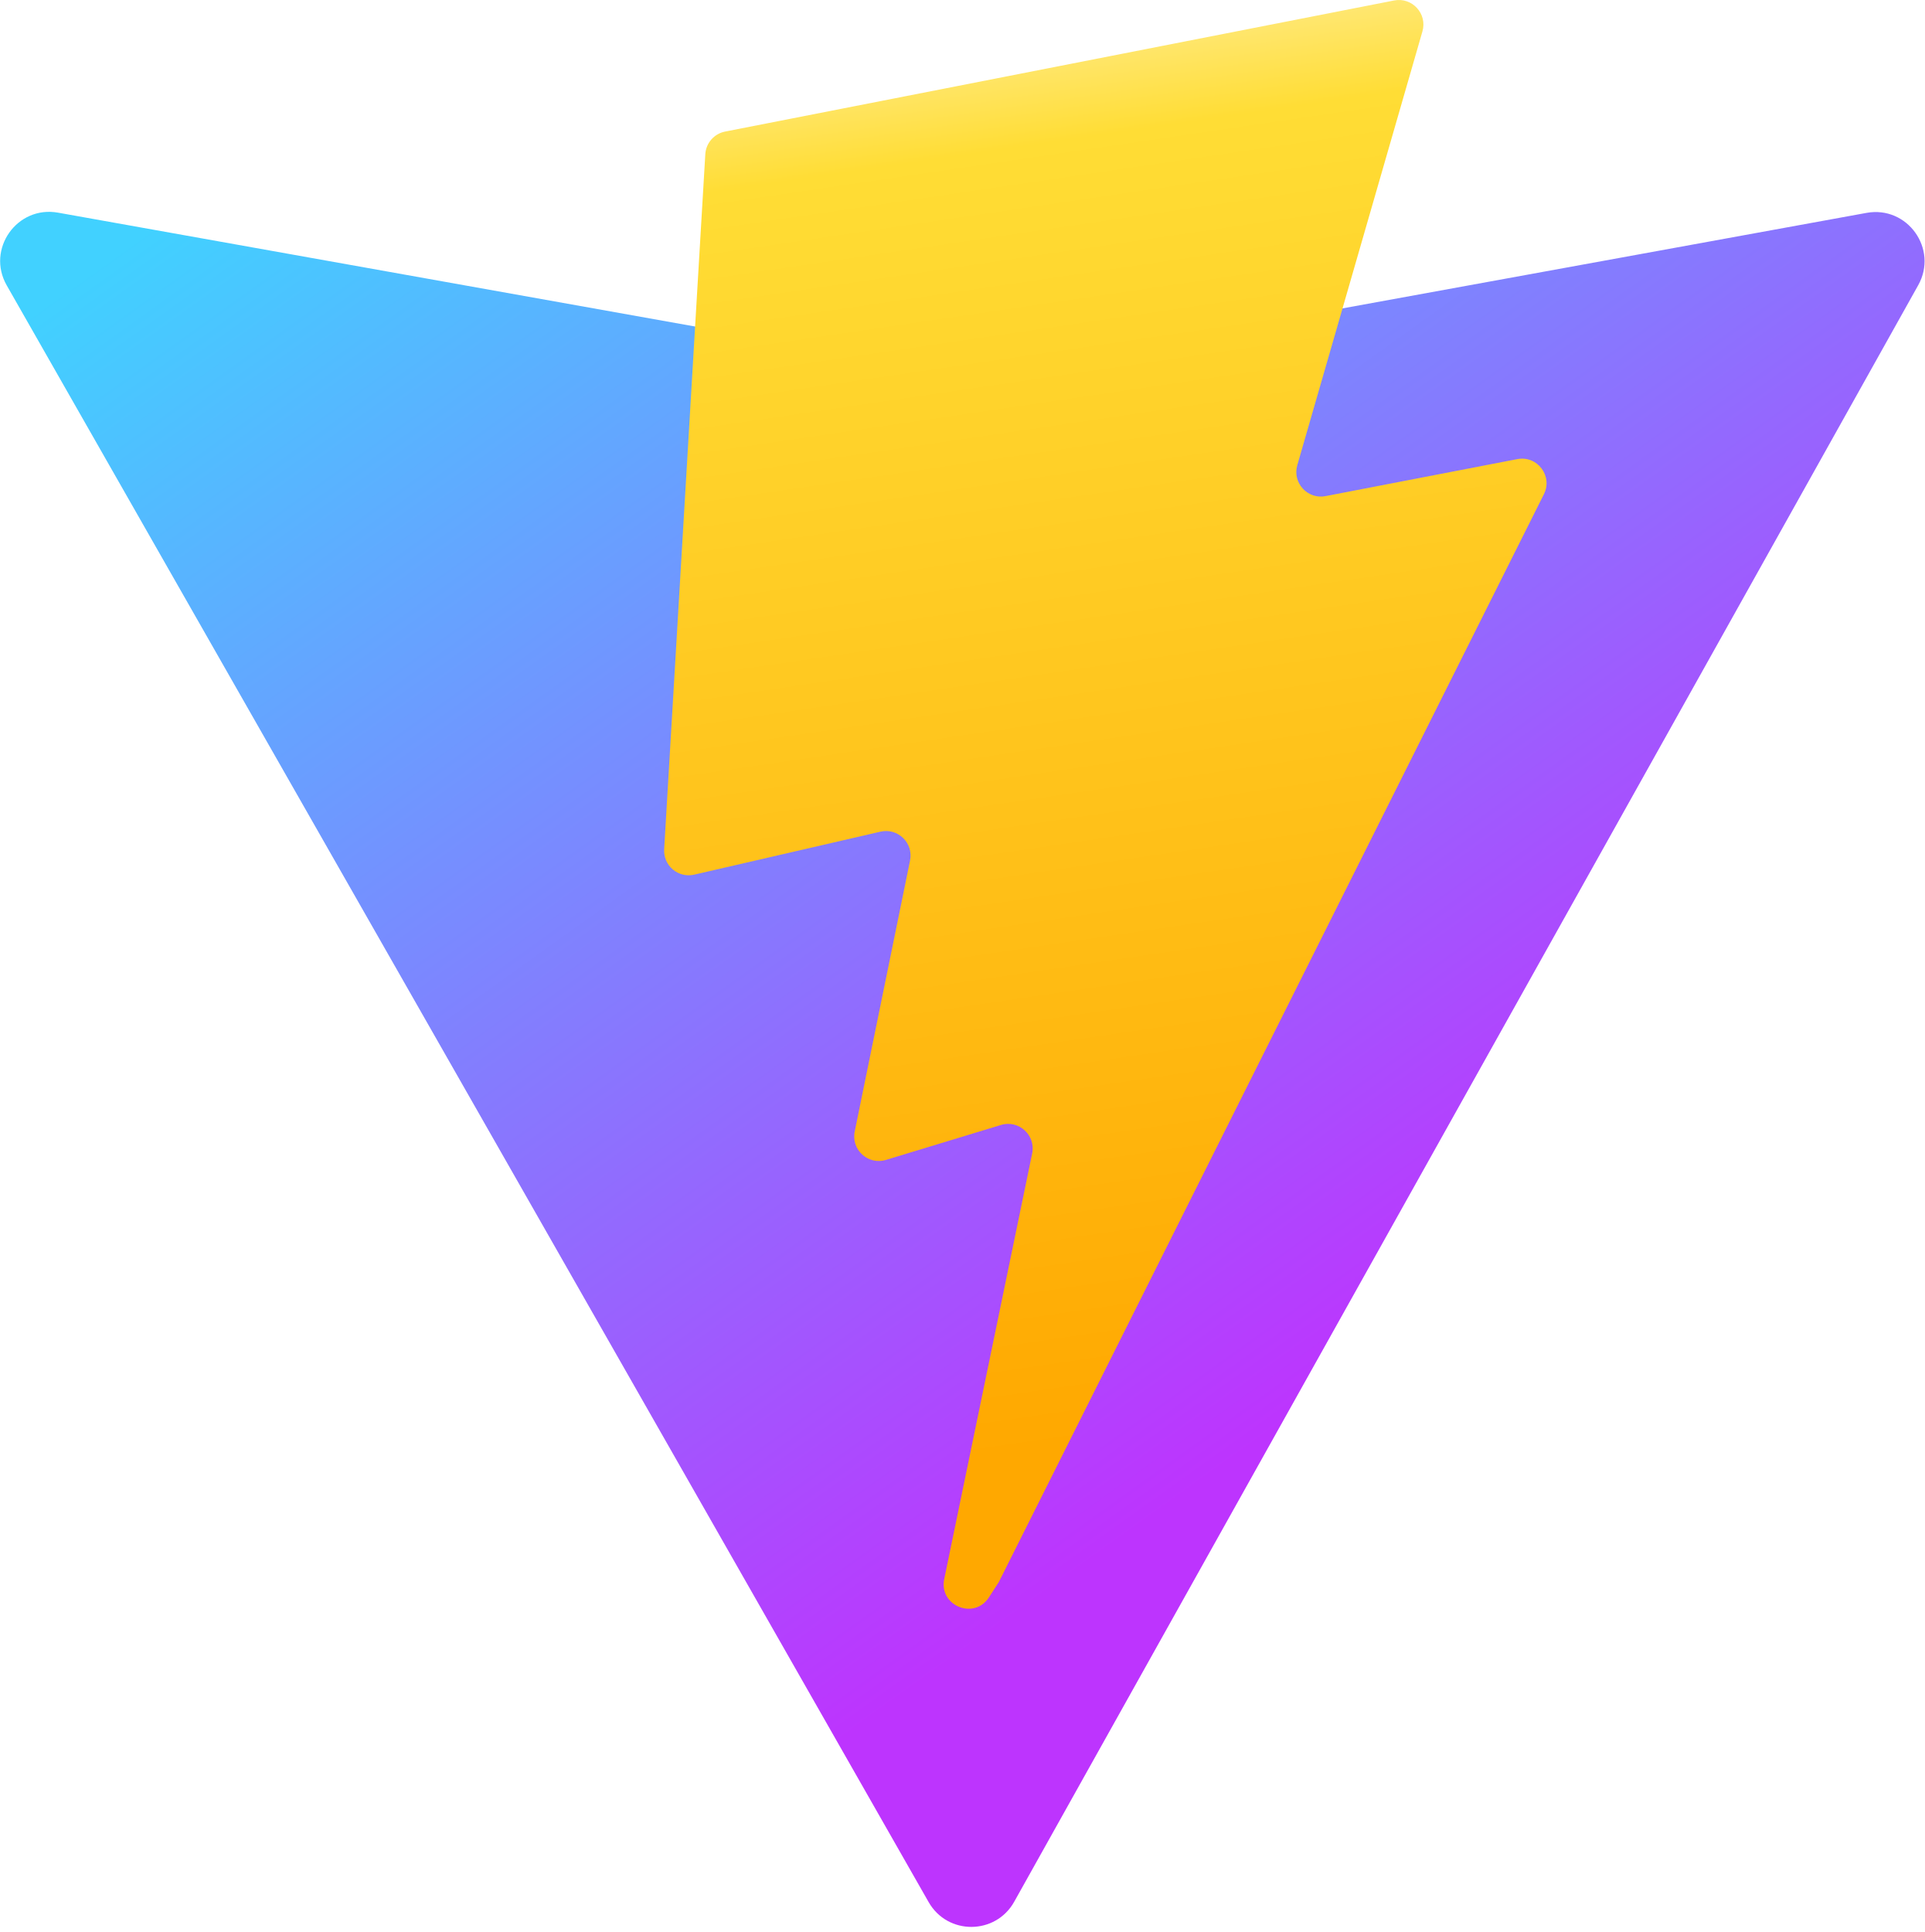
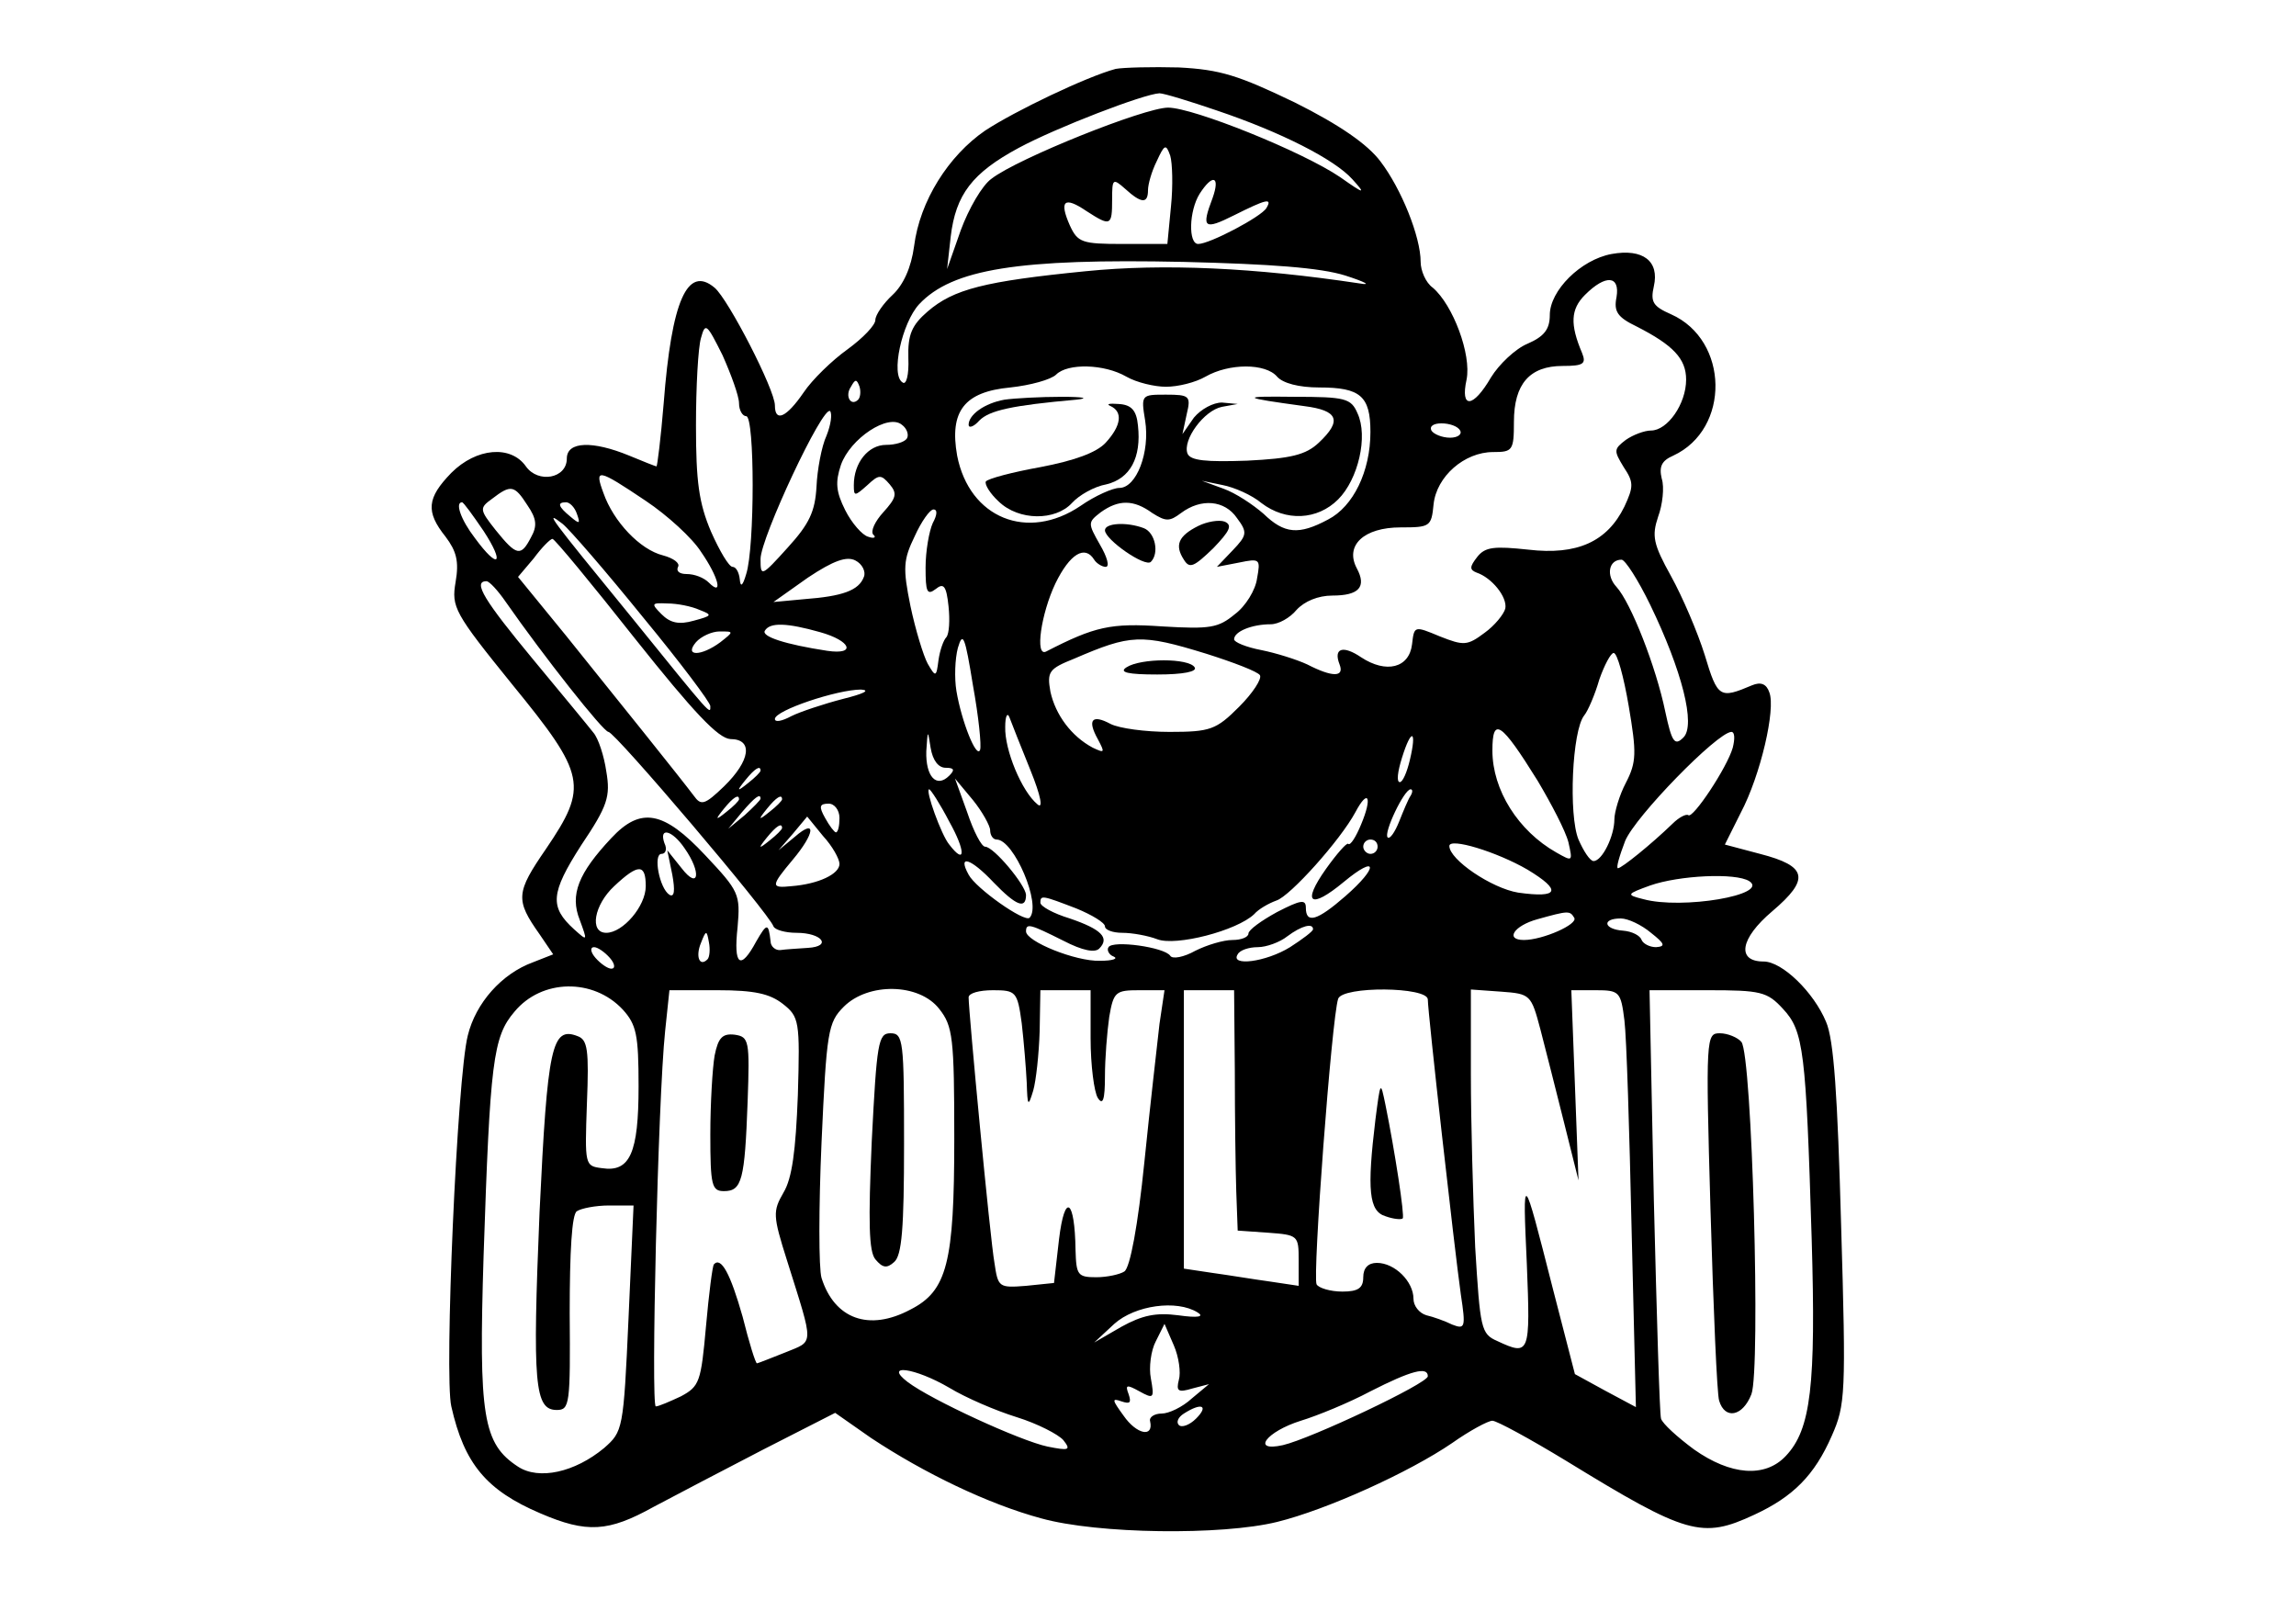
- <svg xmlns="http://www.w3.org/2000/svg" aria-hidden="true" role="img" class="iconify iconify--logos" width="31.88" height="32" preserveAspectRatio="xMidYMid meet" viewBox="0 0 256 257">
-   <defs>
-     <linearGradient id="IconifyId1813088fe1fbc01fb466" x1="-.828%" x2="57.636%" y1="7.652%" y2="78.411%">
-       <stop offset="0%" stop-color="#41D1FF" />
-       <stop offset="100%" stop-color="#BD34FE" />
-     </linearGradient>
-     <linearGradient id="IconifyId1813088fe1fbc01fb467" x1="43.376%" x2="50.316%" y1="2.242%" y2="89.03%">
-       <stop offset="0%" stop-color="#FFEA83" />
-       <stop offset="8.333%" stop-color="#FFDD35" />
-       <stop offset="100%" stop-color="#FFA800" />
-     </linearGradient>
-   </defs>
-   <path fill="url(#IconifyId1813088fe1fbc01fb466)" d="M255.153 37.938L134.897 252.976c-2.483 4.44-8.862 4.466-11.382.048L.875 37.958c-2.746-4.814 1.371-10.646 6.827-9.67l120.385 21.517a6.537 6.537 0 0 0 2.322-.004l117.867-21.483c5.438-.991 9.574 4.796 6.877 9.62Z" />
-   <path fill="url(#IconifyId1813088fe1fbc01fb467)" d="M185.432.063L96.44 17.501a3.268 3.268 0 0 0-2.634 3.014l-5.474 92.456a3.268 3.268 0 0 0 3.997 3.378l24.777-5.718c2.318-.535 4.413 1.507 3.936 3.838l-7.361 36.047c-.495 2.426 1.782 4.5 4.151 3.78l15.304-4.649c2.372-.72 4.652 1.36 4.15 3.788l-11.698 56.621c-.732 3.542 3.979 5.473 5.943 2.437l1.313-2.028l72.516-144.72c1.215-2.423-.88-5.186-3.54-4.672l-25.505 4.922c-2.396.462-4.435-1.77-3.759-4.114l16.646-57.705c.677-2.35-1.37-4.583-3.769-4.113Z" />
+ <svg xmlns="http://www.w3.org/2000/svg" version="1.0" width="320pt" height="226pt" viewBox="0 0 320 226" preserveAspectRatio="xMidYMid meet">
+   <g transform="translate(0,226) scale(0.1,-0.1)" fill="#000000" stroke="none">
+     <path d="M1555 2164 c-41 -11 -141 -59 -182 -86 -51 -35 -91 -98 -99 -161 -4 -30 -15 -54 -30 -68 -13 -12 -24 -28 -24 -35 0 -7 -17 -25 -39 -41 -21 -15 -49 -42 -61 -60 -24 -35 -40 -42 -40 -18 0 22 -65 148 -84 164 -38 32 -60 -18 -71 -161 -4 -49 -9 -88 -10 -88 -1 0 -19 7 -38 15 -51 21 -87 20 -87 -4 0 -28 -40 -35 -57 -11 -21 30 -69 26 -104 -9 -34 -35 -36 -54 -8 -89 15 -20 19 -34 14 -63 -6 -35 -2 -43 79 -143 103 -126 106 -142 47 -229 -42 -61 -43 -71 -9 -119 l19 -28 -28 -11 c-44 -16 -80 -57 -91 -102 -15 -58 -33 -474 -23 -517 18 -80 49 -117 124 -149 65 -28 95 -26 158 9 30 16 99 52 153 80 l100 51 50 -35 c74 -49 163 -92 237 -112 79 -22 252 -24 329 -5 69 17 184 69 244 110 24 17 50 31 56 31 6 0 52 -25 103 -56 168 -103 189 -109 262 -75 54 25 84 55 108 110 19 43 20 58 13 294 -5 180 -10 258 -21 283 -17 41 -61 84 -87 84 -38 0 -33 32 12 70 53 45 49 63 -17 80 l-49 13 22 44 c28 53 49 145 40 168 -4 12 -12 15 -24 10 -45 -19 -48 -18 -66 42 -10 32 -31 81 -47 110 -25 45 -27 56 -18 83 6 16 9 41 5 53 -4 17 0 25 16 32 80 37 78 161 -3 197 -25 11 -29 17 -24 39 8 35 -15 53 -59 45 -43 -8 -86 -51 -86 -85 0 -20 -8 -30 -31 -40 -17 -7 -40 -29 -51 -47 -25 -43 -43 -44 -34 -3 7 35 -19 104 -47 128 -10 7 -17 24 -17 36 0 35 -27 102 -56 140 -18 24 -57 51 -119 82 -79 38 -104 46 -162 49 -37 1 -77 0 -88 -2z m141 -58 c89 -30 164 -68 189 -96 19 -21 17 -21 -17 3 -53 36 -205 97 -240 97 -33 0 -210 -71 -246 -99 -13 -9 -32 -42 -43 -72 l-19 -54 5 45 c7 59 30 89 95 124 52 28 174 75 196 76 6 0 42 -11 80 -24z m-64 -134 l-5 -52 -62 0 c-57 0 -63 2 -74 26 -15 34 -8 41 23 20 34 -22 36 -21 36 16 0 29 1 30 18 15 23 -21 32 -21 32 -2 0 8 5 26 12 40 11 24 13 25 19 8 3 -10 4 -42 1 -71z m58 12 c-16 -42 -12 -45 30 -24 44 22 54 25 45 10 -7 -12 -79 -50 -95 -50 -14 0 -13 46 2 70 18 28 29 25 18 -6z m185 -108 c28 -9 37 -14 20 -11 -146 22 -273 28 -382 17 -141 -14 -184 -25 -220 -56 -22 -19 -28 -32 -27 -65 1 -24 -3 -38 -8 -34 -17 10 -1 83 23 109 46 49 138 64 369 59 121 -3 190 -8 225 -19z m378 -30 c-4 -20 1 -28 28 -41 51 -26 69 -45 69 -74 0 -34 -26 -71 -49 -71 -9 0 -25 -6 -35 -13 -17 -13 -17 -15 -3 -38 14 -21 14 -27 1 -55 -24 -49 -66 -68 -134 -60 -47 5 -60 4 -71 -10 -11 -14 -11 -18 -1 -22 21 -7 43 -34 40 -50 -2 -8 -15 -24 -29 -34 -24 -18 -29 -18 -62 -5 -36 15 -36 15 -39 -11 -4 -33 -36 -41 -71 -18 -25 17 -39 13 -30 -10 7 -18 -10 -18 -45 0 -15 7 -44 16 -64 20 -21 4 -38 11 -38 15 0 11 25 21 51 21 11 0 27 9 36 20 11 12 30 20 50 20 37 0 48 12 34 38 -17 32 10 57 61 57 41 0 43 1 46 32 4 39 43 73 83 73 27 0 29 2 29 42 0 53 22 78 68 78 29 0 33 3 27 18 -17 40 -16 61 4 81 29 29 49 27 44 -3z m-1223 -148 c0 -10 5 -18 10 -18 12 0 12 -183 0 -220 -5 -17 -8 -19 -9 -7 -1 9 -5 17 -10 17 -5 0 -18 22 -30 49 -17 40 -21 70 -21 148 0 54 3 109 7 122 6 22 8 20 30 -24 12 -27 23 -57 23 -67z m540 37 c14 -8 39 -14 55 -14 17 0 41 6 55 14 33 19 84 19 100 0 8 -9 30 -15 59 -15 57 0 71 -12 71 -62 0 -55 -24 -104 -59 -122 -41 -22 -61 -20 -90 8 -15 13 -39 29 -56 35 l-30 11 29 -6 c16 -3 41 -14 54 -25 34 -26 78 -24 107 5 28 28 42 88 27 120 -9 21 -17 23 -89 23 -76 1 -73 -1 15 -13 47 -6 53 -20 20 -51 -18 -17 -39 -22 -100 -25 -57 -2 -79 0 -83 10 -7 19 23 60 48 65 l22 4 -22 2 c-12 0 -29 -9 -39 -21 l-16 -23 6 28 c6 25 4 27 -29 27 -34 0 -35 0 -29 -36 7 -44 -12 -94 -36 -94 -9 0 -34 -11 -54 -25 -74 -50 -155 -17 -172 70 -11 62 10 89 74 95 28 3 57 11 64 18 16 16 67 15 98 -3z m-374 -32 c-10 -10 -19 5 -10 18 6 11 8 11 12 0 2 -7 1 -15 -2 -18z m-44 -50 c-7 -15 -13 -48 -14 -71 -2 -35 -10 -52 -40 -85 -37 -41 -38 -41 -38 -16 0 29 87 215 97 206 3 -4 1 -19 -5 -34z m112 -4 c-3 -5 -16 -9 -29 -9 -25 0 -45 -25 -45 -56 0 -16 1 -16 19 0 16 15 19 15 31 1 11 -13 9 -19 -9 -39 -11 -12 -18 -26 -14 -31 5 -4 1 -6 -7 -3 -8 2 -23 19 -32 37 -13 26 -14 39 -6 63 13 37 66 72 85 56 7 -5 10 -14 7 -19z m771 11 c3 -5 -3 -10 -14 -10 -11 0 -23 5 -26 10 -3 6 3 10 14 10 11 0 23 -4 26 -10z m-1135 -98 c30 -20 65 -52 77 -71 25 -36 31 -63 11 -43 -7 7 -20 12 -31 12 -10 0 -15 4 -12 10 3 5 -6 12 -21 16 -32 8 -69 47 -83 87 -13 35 -8 34 59 -11z m-165 -6 c13 -19 14 -29 5 -45 -14 -27 -20 -26 -49 10 -23 29 -23 31 -5 44 26 20 31 19 49 -9z m-61 -36 c30 -46 21 -55 -12 -10 -20 26 -28 50 -18 50 2 0 15 -18 30 -40z m130 24 c5 -14 4 -15 -9 -4 -17 14 -19 20 -6 20 5 0 12 -7 15 -16z m802 1 c19 -12 24 -12 40 0 28 21 61 18 78 -7 15 -20 14 -24 -6 -45 l-22 -23 31 6 c29 6 30 5 25 -22 -2 -16 -16 -39 -31 -50 -23 -19 -34 -21 -101 -17 -72 5 -94 0 -162 -35 -16 -8 -7 53 13 95 20 41 41 54 54 33 3 -5 11 -10 16 -10 6 0 2 14 -8 31 -17 30 -17 31 1 45 25 18 46 18 72 -1z m-306 -14 c-5 -11 -10 -39 -10 -62 0 -34 2 -39 14 -30 11 9 15 5 18 -24 2 -19 1 -38 -3 -43 -4 -4 -9 -18 -11 -32 -3 -24 -4 -24 -15 -5 -6 11 -17 47 -24 80 -11 54 -10 65 6 98 9 20 21 37 26 37 6 0 5 -8 -1 -19z m-404 -131 c52 -63 94 -119 94 -124 0 -12 4 -17 -110 124 -116 142 -122 150 -96 130 10 -8 61 -67 112 -130z m-11 -30 c82 -103 116 -139 133 -140 32 0 28 -30 -9 -66 -27 -26 -32 -27 -42 -13 -18 24 -104 131 -178 223 l-67 82 22 26 c11 15 23 27 26 27 3 0 55 -63 115 -139z m319 86 c-7 -19 -30 -27 -83 -31 l-43 -4 48 34 c36 24 54 30 66 24 10 -5 15 -16 12 -23z m1096 -39 c44 -91 64 -168 46 -185 -12 -12 -16 -6 -25 36 -13 63 -48 152 -68 174 -15 16 -11 38 7 38 5 0 23 -28 40 -63z m-1595 4 c53 -76 136 -181 143 -181 9 0 224 -253 230 -271 2 -5 17 -9 32 -9 36 0 50 -19 16 -21 -14 -1 -32 -2 -38 -3 -7 -1 -14 5 -14 12 -3 26 -5 26 -20 0 -22 -41 -32 -34 -26 20 4 46 2 50 -45 100 -58 62 -90 68 -131 24 -46 -49 -58 -79 -44 -114 11 -30 11 -30 -8 -13 -34 31 -33 50 10 117 37 55 41 68 35 103 -3 21 -11 46 -18 54 -7 9 -45 55 -84 102 -67 81 -85 109 -65 109 4 0 16 -13 27 -29z m270 -11 c18 -7 18 -8 -8 -15 -21 -6 -33 -3 -45 9 -15 15 -14 16 8 15 14 0 34 -4 45 -9z m168 -31 c43 -12 51 -32 10 -26 -59 9 -92 20 -87 28 7 12 31 11 77 -2z m-139 -14 c-27 -20 -51 -20 -34 0 7 8 22 15 33 15 20 0 20 0 1 -15z m362 -150 c-5 -13 -26 40 -33 82 -3 18 -2 45 2 60 7 24 10 16 21 -52 8 -44 12 -84 10 -90z m315 134 c38 -12 72 -25 75 -30 3 -5 -10 -25 -29 -44 -32 -32 -40 -35 -97 -35 -34 0 -70 5 -82 11 -26 14 -33 6 -18 -21 10 -19 10 -20 -7 -12 -30 16 -52 46 -59 78 -5 28 -2 32 33 46 79 34 93 35 184 7z m589 -73 c11 -65 11 -78 -4 -107 -9 -17 -16 -41 -16 -51 0 -23 -17 -58 -29 -58 -5 0 -14 14 -21 30 -14 34 -9 152 8 173 5 6 15 29 21 50 7 20 16 37 20 37 5 0 14 -33 21 -74z m-1095 10 c-27 -7 -60 -18 -72 -24 -13 -7 -23 -9 -23 -4 0 12 87 41 120 41 14 -1 3 -6 -25 -13z m261 -99 c15 -37 18 -55 10 -48 -22 18 -46 76 -45 108 0 15 3 21 6 13 3 -8 16 -41 29 -73z m707 -15 c19 -32 39 -70 43 -86 6 -27 6 -27 -17 -14 -53 30 -89 87 -89 142 0 48 12 40 63 -42z m-825 18 c12 0 13 -3 5 -11 -18 -18 -33 -1 -32 34 2 30 2 31 6 5 3 -18 11 -28 21 -28z m647 11 c-4 -17 -10 -31 -14 -31 -5 0 -3 15 3 34 13 42 21 39 11 -3z m450 17 c-8 -28 -56 -100 -62 -94 -3 2 -13 -3 -22 -12 -30 -29 -71 -62 -76 -62 -3 0 2 17 10 38 14 34 128 151 148 152 5 0 5 -10 2 -22z m-1355 -32 c0 -2 -8 -10 -17 -17 -16 -13 -17 -12 -4 4 13 16 21 21 21 13z m320 -83 c0 -7 4 -13 9 -13 24 0 63 -91 46 -109 -7 -7 -75 41 -85 60 -16 29 3 23 35 -11 31 -32 45 -38 45 -17 -1 14 -45 67 -57 67 -5 0 -16 21 -25 48 l-17 47 25 -30 c13 -16 24 -36 24 -42z m-57 12 c23 -41 23 -62 0 -32 -11 13 -34 77 -28 77 2 0 15 -20 28 -45z m643 36 c-3 -4 -10 -21 -16 -36 -6 -15 -13 -25 -16 -22 -6 6 23 67 32 67 3 0 3 -4 0 -9z m-936 -5 c0 -2 -8 -10 -17 -17 -16 -13 -17 -12 -4 4 13 16 21 21 21 13z m30 1 c0 -2 -10 -12 -22 -23 l-23 -19 19 23 c18 21 26 27 26 19z m30 -1 c0 -2 -8 -10 -17 -17 -16 -13 -17 -12 -4 4 13 16 21 21 21 13z m807 -35 c-7 -17 -15 -30 -18 -27 -2 2 -16 -14 -31 -35 -34 -48 -22 -57 25 -18 47 39 49 21 2 -20 -39 -34 -55 -39 -55 -16 0 12 -7 11 -40 -6 -22 -12 -40 -25 -40 -30 0 -5 -10 -9 -22 -9 -13 0 -36 -7 -52 -15 -16 -9 -32 -12 -35 -7 -8 12 -80 22 -86 12 -3 -4 1 -11 7 -13 7 -3 -1 -6 -19 -6 -34 -1 -103 27 -103 41 0 12 6 10 52 -13 27 -14 44 -17 50 -11 15 15 3 27 -41 42 -23 7 -41 17 -41 22 0 11 3 10 50 -8 22 -9 40 -20 40 -25 0 -5 11 -9 24 -9 14 0 36 -4 49 -9 26 -10 111 12 135 35 6 7 20 15 31 19 19 6 89 84 110 123 18 34 24 21 8 -17z m-727 9 c0 -11 -2 -20 -5 -20 -2 0 -9 9 -15 20 -9 16 -8 20 5 20 8 0 15 -9 15 -20z m0 -64 c0 -14 -29 -28 -67 -31 -29 -3 -29 0 2 37 31 37 33 58 3 32 l-23 -19 20 23 20 24 22 -27 c13 -14 23 -32 23 -39z m-80 50 c0 -2 -8 -10 -17 -17 -16 -13 -17 -12 -4 4 13 16 21 21 21 13z m-136 -28 c24 -34 20 -59 -4 -28 l-20 25 7 -34 c4 -22 3 -32 -4 -28 -14 9 -23 57 -11 57 6 0 8 7 4 15 -8 23 11 18 28 -7z m966 2 c0 -5 -4 -10 -10 -10 -5 0 -10 5 -10 10 0 6 5 10 10 10 6 0 10 -4 10 -10z m209 -32 c48 -29 44 -40 -13 -32 -37 6 -96 46 -96 65 0 12 66 -8 109 -33z m-1229 -23 c0 -28 -32 -65 -55 -65 -24 0 -17 39 11 65 34 32 44 31 44 0z m1538 7 c29 -19 -94 -40 -148 -25 -24 6 -23 7 10 19 40 14 119 18 138 6z m-244 -51 c6 -9 -44 -31 -70 -31 -27 0 -14 20 19 29 43 12 45 12 51 2z m107 -21 c19 -15 21 -19 7 -20 -9 0 -18 5 -20 10 -2 6 -13 12 -26 13 -27 2 -30 17 -3 17 10 0 29 -9 42 -20z m-471 5 c0 -3 -15 -14 -32 -25 -34 -21 -84 -27 -73 -10 3 6 16 10 28 10 12 0 31 7 41 15 20 15 36 19 36 10z m-844 -42 c-11 -11 -17 4 -9 23 7 18 8 18 11 1 2 -10 1 -21 -2 -24z m-136 2 c7 -8 8 -15 2 -15 -5 0 -15 7 -22 15 -7 8 -8 15 -2 15 5 0 15 -7 22 -15z m18 -72 c19 -21 22 -35 22 -107 0 -93 -12 -120 -51 -114 -24 3 -24 4 -21 90 3 75 1 89 -13 94 -36 14 -42 -14 -53 -245 -10 -240 -7 -276 24 -276 18 0 19 8 18 135 0 86 3 138 10 142 6 4 26 8 45 8 l34 0 -7 -157 c-7 -156 -8 -158 -34 -181 -41 -34 -91 -45 -120 -26 -49 32 -55 70 -48 294 9 270 13 305 43 340 38 46 110 47 151 3z m223 8 c23 -18 24 -24 21 -127 -3 -78 -8 -116 -20 -136 -15 -26 -15 -32 5 -95 38 -121 38 -111 -3 -128 -20 -8 -38 -15 -39 -15 -2 0 -11 29 -20 65 -17 60 -30 84 -40 73 -2 -2 -7 -41 -11 -86 -7 -78 -9 -84 -35 -98 -15 -7 -31 -14 -35 -14 -7 0 3 428 13 523 l6 57 67 0 c52 0 73 -5 91 -19z m218 -7 c19 -24 21 -40 21 -181 0 -173 -10 -212 -61 -238 -58 -31 -106 -13 -124 44 -4 13 -4 98 0 189 7 155 9 167 31 189 34 34 105 33 133 -3z m115 -20 c3 -26 6 -63 7 -83 1 -33 2 -34 9 -11 4 14 8 51 9 83 l1 57 35 0 35 0 0 -67 c0 -38 5 -75 10 -83 7 -11 10 -3 10 30 0 25 3 62 6 83 6 35 9 37 42 37 l35 0 -7 -47 c-3 -27 -13 -113 -21 -192 -9 -89 -20 -148 -28 -153 -6 -4 -24 -8 -39 -8 -26 0 -28 3 -29 38 -1 71 -15 81 -23 15 l-7 -61 -39 -4 c-38 -3 -39 -2 -44 32 -6 33 -36 350 -36 370 0 6 15 10 34 10 32 0 34 -2 40 -46z m297 -66 c0 -62 1 -138 2 -168 l2 -55 43 -3 c41 -3 42 -4 42 -38 l0 -36 -40 6 c-22 3 -58 9 -80 12 l-40 6 0 194 0 194 35 0 35 0 1 -112z m269 99 c0 -18 37 -347 46 -411 7 -46 6 -49 -12 -42 -10 5 -27 11 -36 13 -10 3 -18 13 -18 23 0 24 -26 50 -51 50 -12 0 -19 -7 -19 -20 0 -15 -7 -20 -29 -20 -17 0 -33 5 -36 10 -6 10 21 371 30 398 6 18 125 17 125 -1z m157 -42 c7 -27 22 -86 33 -130 l20 -80 -5 133 -5 132 34 0 c33 0 35 -2 40 -42 3 -24 7 -155 10 -291 l6 -248 -43 23 -42 23 -31 120 c-42 165 -42 165 -36 33 5 -125 4 -128 -41 -107 -23 10 -24 17 -31 131 -3 67 -6 175 -6 240 l0 119 42 -3 c41 -3 42 -4 55 -53z m338 29 c29 -31 32 -59 40 -321 6 -204 -1 -265 -36 -302 -29 -31 -77 -27 -128 9 -23 17 -44 36 -46 43 -2 7 -6 144 -10 305 l-6 292 81 0 c74 0 83 -2 105 -26z m-816 -423 c10 -6 1 -8 -27 -4 -31 4 -50 0 -79 -16 l-38 -22 28 26 c29 26 87 34 116 16z m-26 -94 c-4 -16 -1 -18 19 -12 l23 6 -24 -20 c-13 -12 -32 -21 -42 -21 -10 0 -18 -5 -16 -11 5 -23 -19 -18 -37 8 -16 22 -17 25 -3 20 12 -4 14 -2 10 10 -5 13 -3 14 15 4 20 -11 21 -10 16 18 -3 15 0 39 7 52 l12 24 13 -30 c7 -16 10 -38 7 -48z m-320 -11 c23 -14 65 -32 94 -41 29 -9 58 -24 65 -32 11 -14 8 -15 -22 -9 -38 8 -162 65 -195 90 -34 26 10 20 58 -8z m667 16 c0 -10 -163 -87 -202 -96 -45 -10 -23 19 25 34 23 7 67 25 97 41 57 29 80 35 80 21z m-323 -59 c-9 -9 -20 -13 -24 -9 -4 4 -1 11 7 16 25 16 35 11 17 -7z" />
+     <path d="M1400 1703 c-28 -5 -50 -21 -50 -35 0 -5 7 -3 15 6 14 14 45 21 135 29 19 2 10 4 -20 4 -30 0 -66 -2 -80 -4z" />
+     <path d="M1548 1694 c17 -8 15 -27 -7 -51 -13 -14 -44 -25 -91 -34 -39 -7 -73 -16 -76 -20 -2 -4 6 -17 18 -28 28 -27 79 -27 102 -2 10 11 31 23 48 26 33 8 49 37 44 82 -2 21 -9 29 -27 30 -13 1 -18 0 -11 -3z" />
+     <path d="M1670 1527 c-28 -14 -33 -27 -20 -47 8 -13 14 -10 41 16 23 24 27 32 16 37 -8 3 -25 0 -37 -6z" />
+     <path d="M1540 1521 c0 -13 56 -52 64 -44 12 12 6 41 -10 47 -24 9 -54 7 -54 -3z" />
+     <path d="M1570 1330 c-11 -7 2 -10 43 -10 36 0 56 4 52 10 -8 13 -75 13 -95 0z" />
+     <path d="M996 789 c-3 -17 -6 -67 -6 -110 0 -71 2 -79 19 -79 25 0 29 15 33 125 3 85 2 90 -18 93 -17 2 -23 -4 -28 -29z" />
+     <path d="M1215 670 c-5 -114 -4 -154 5 -165 10 -12 16 -13 26 -4 11 9 14 47 14 165 0 144 -1 154 -19 154 -17 0 -19 -13 -26 -150z" />
+     <path d="M1917 700 c-12 -99 -9 -128 14 -135 11 -4 22 -5 24 -3 3 3 -11 94 -24 158 -7 34 -7 34 -14 -20z" />
+     <path d="M2384 573 c4 -137 9 -256 12 -265 8 -27 33 -22 45 9 13 34 1 473 -14 491 -5 6 -19 12 -30 12 -19 0 -20 -4 -13 -247z" />
+   </g>
</svg>
